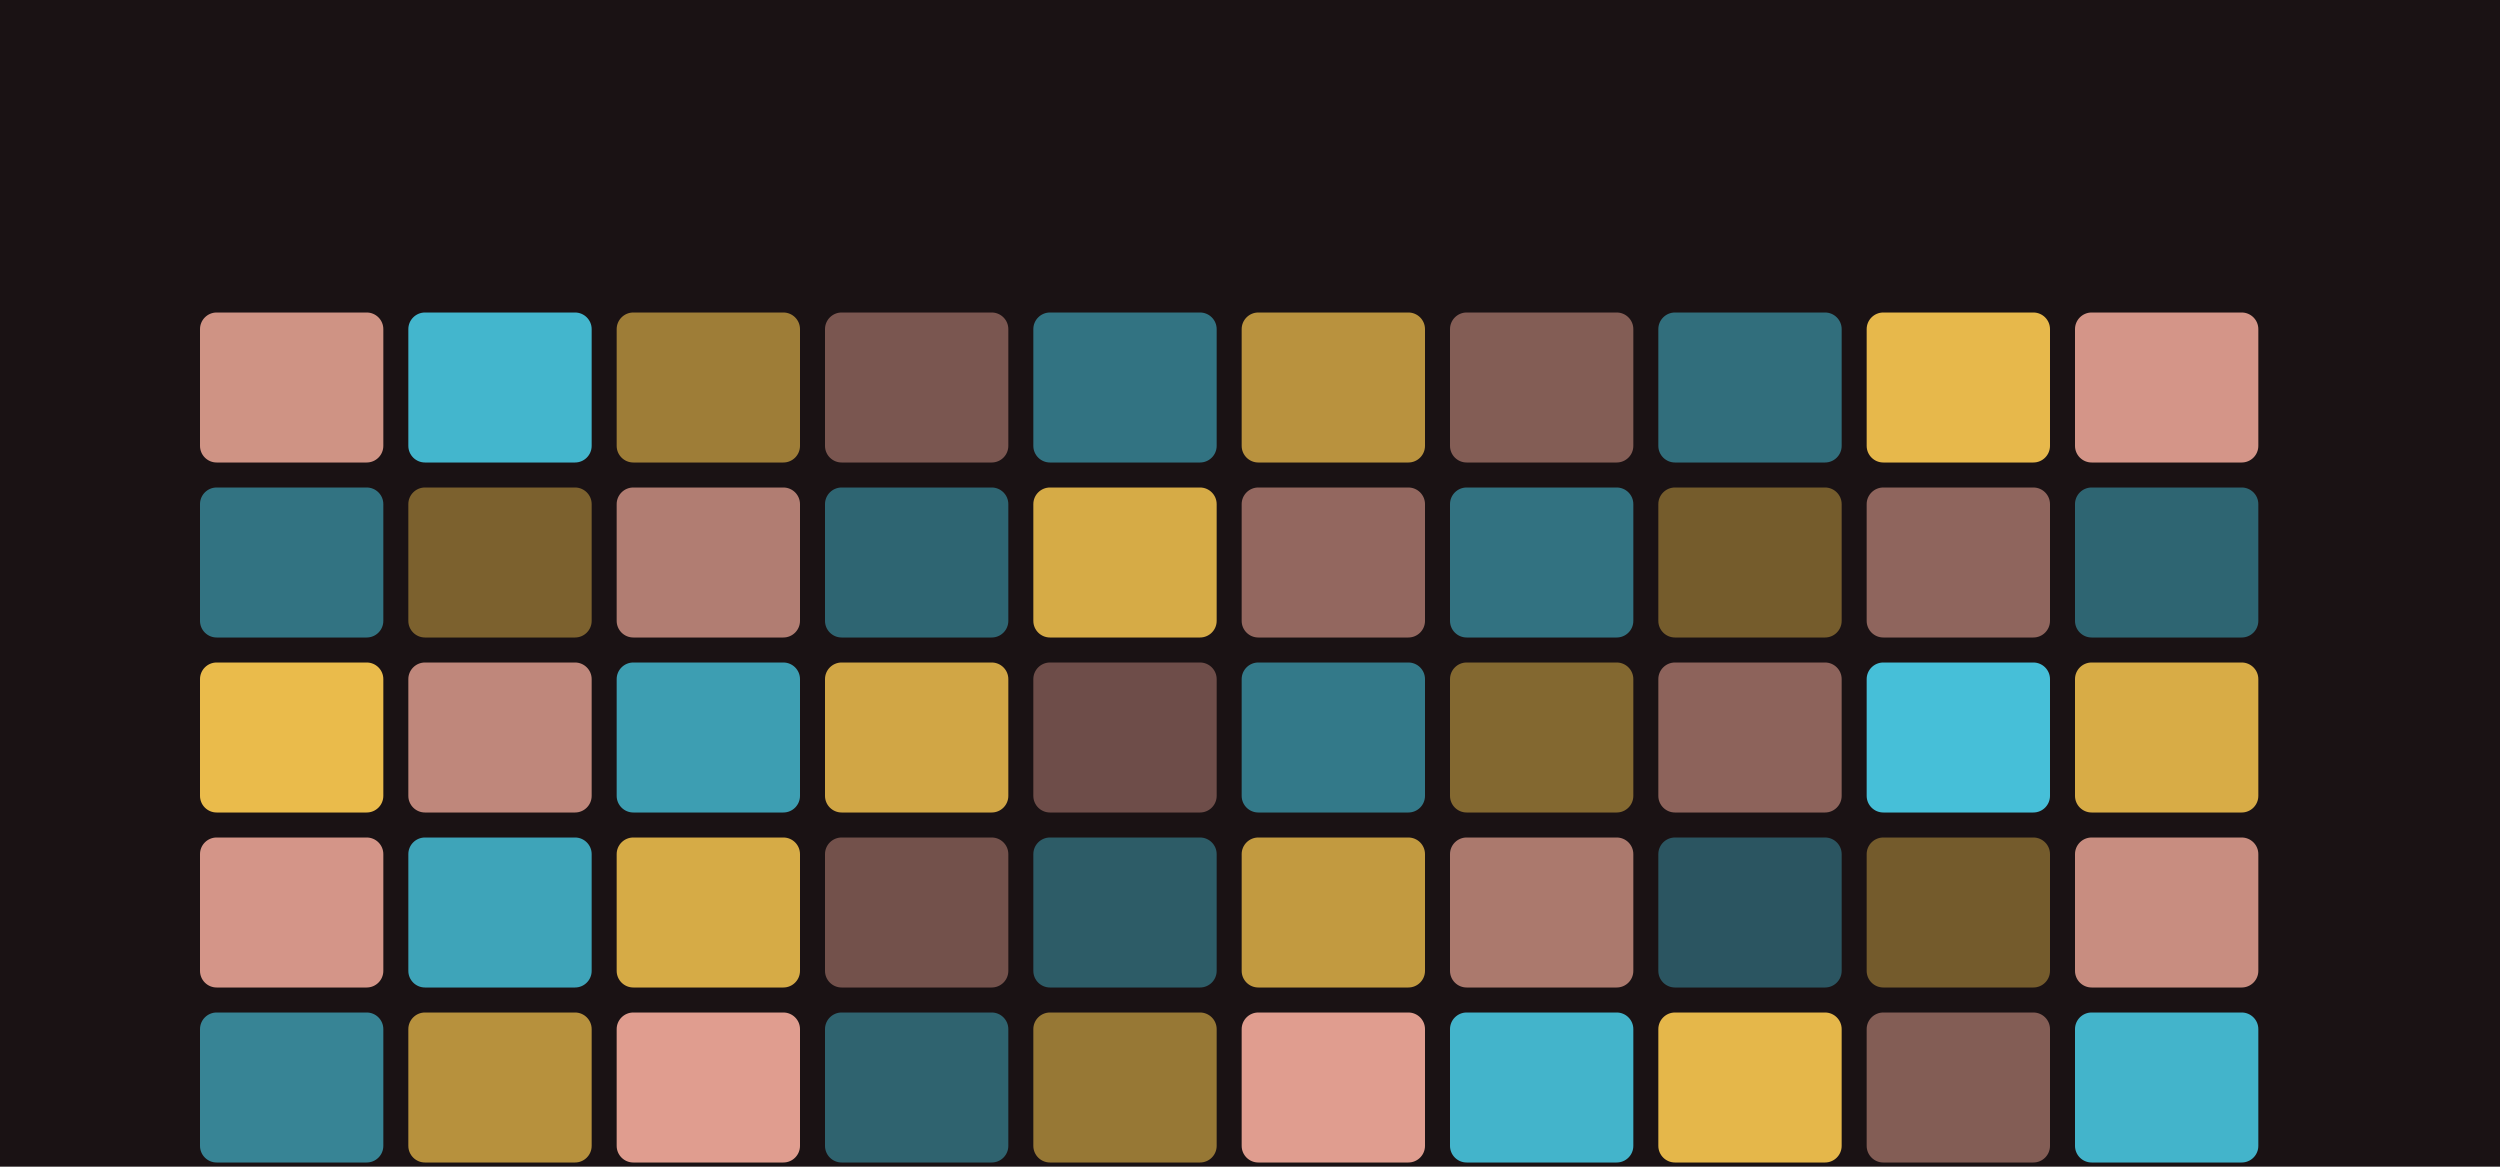
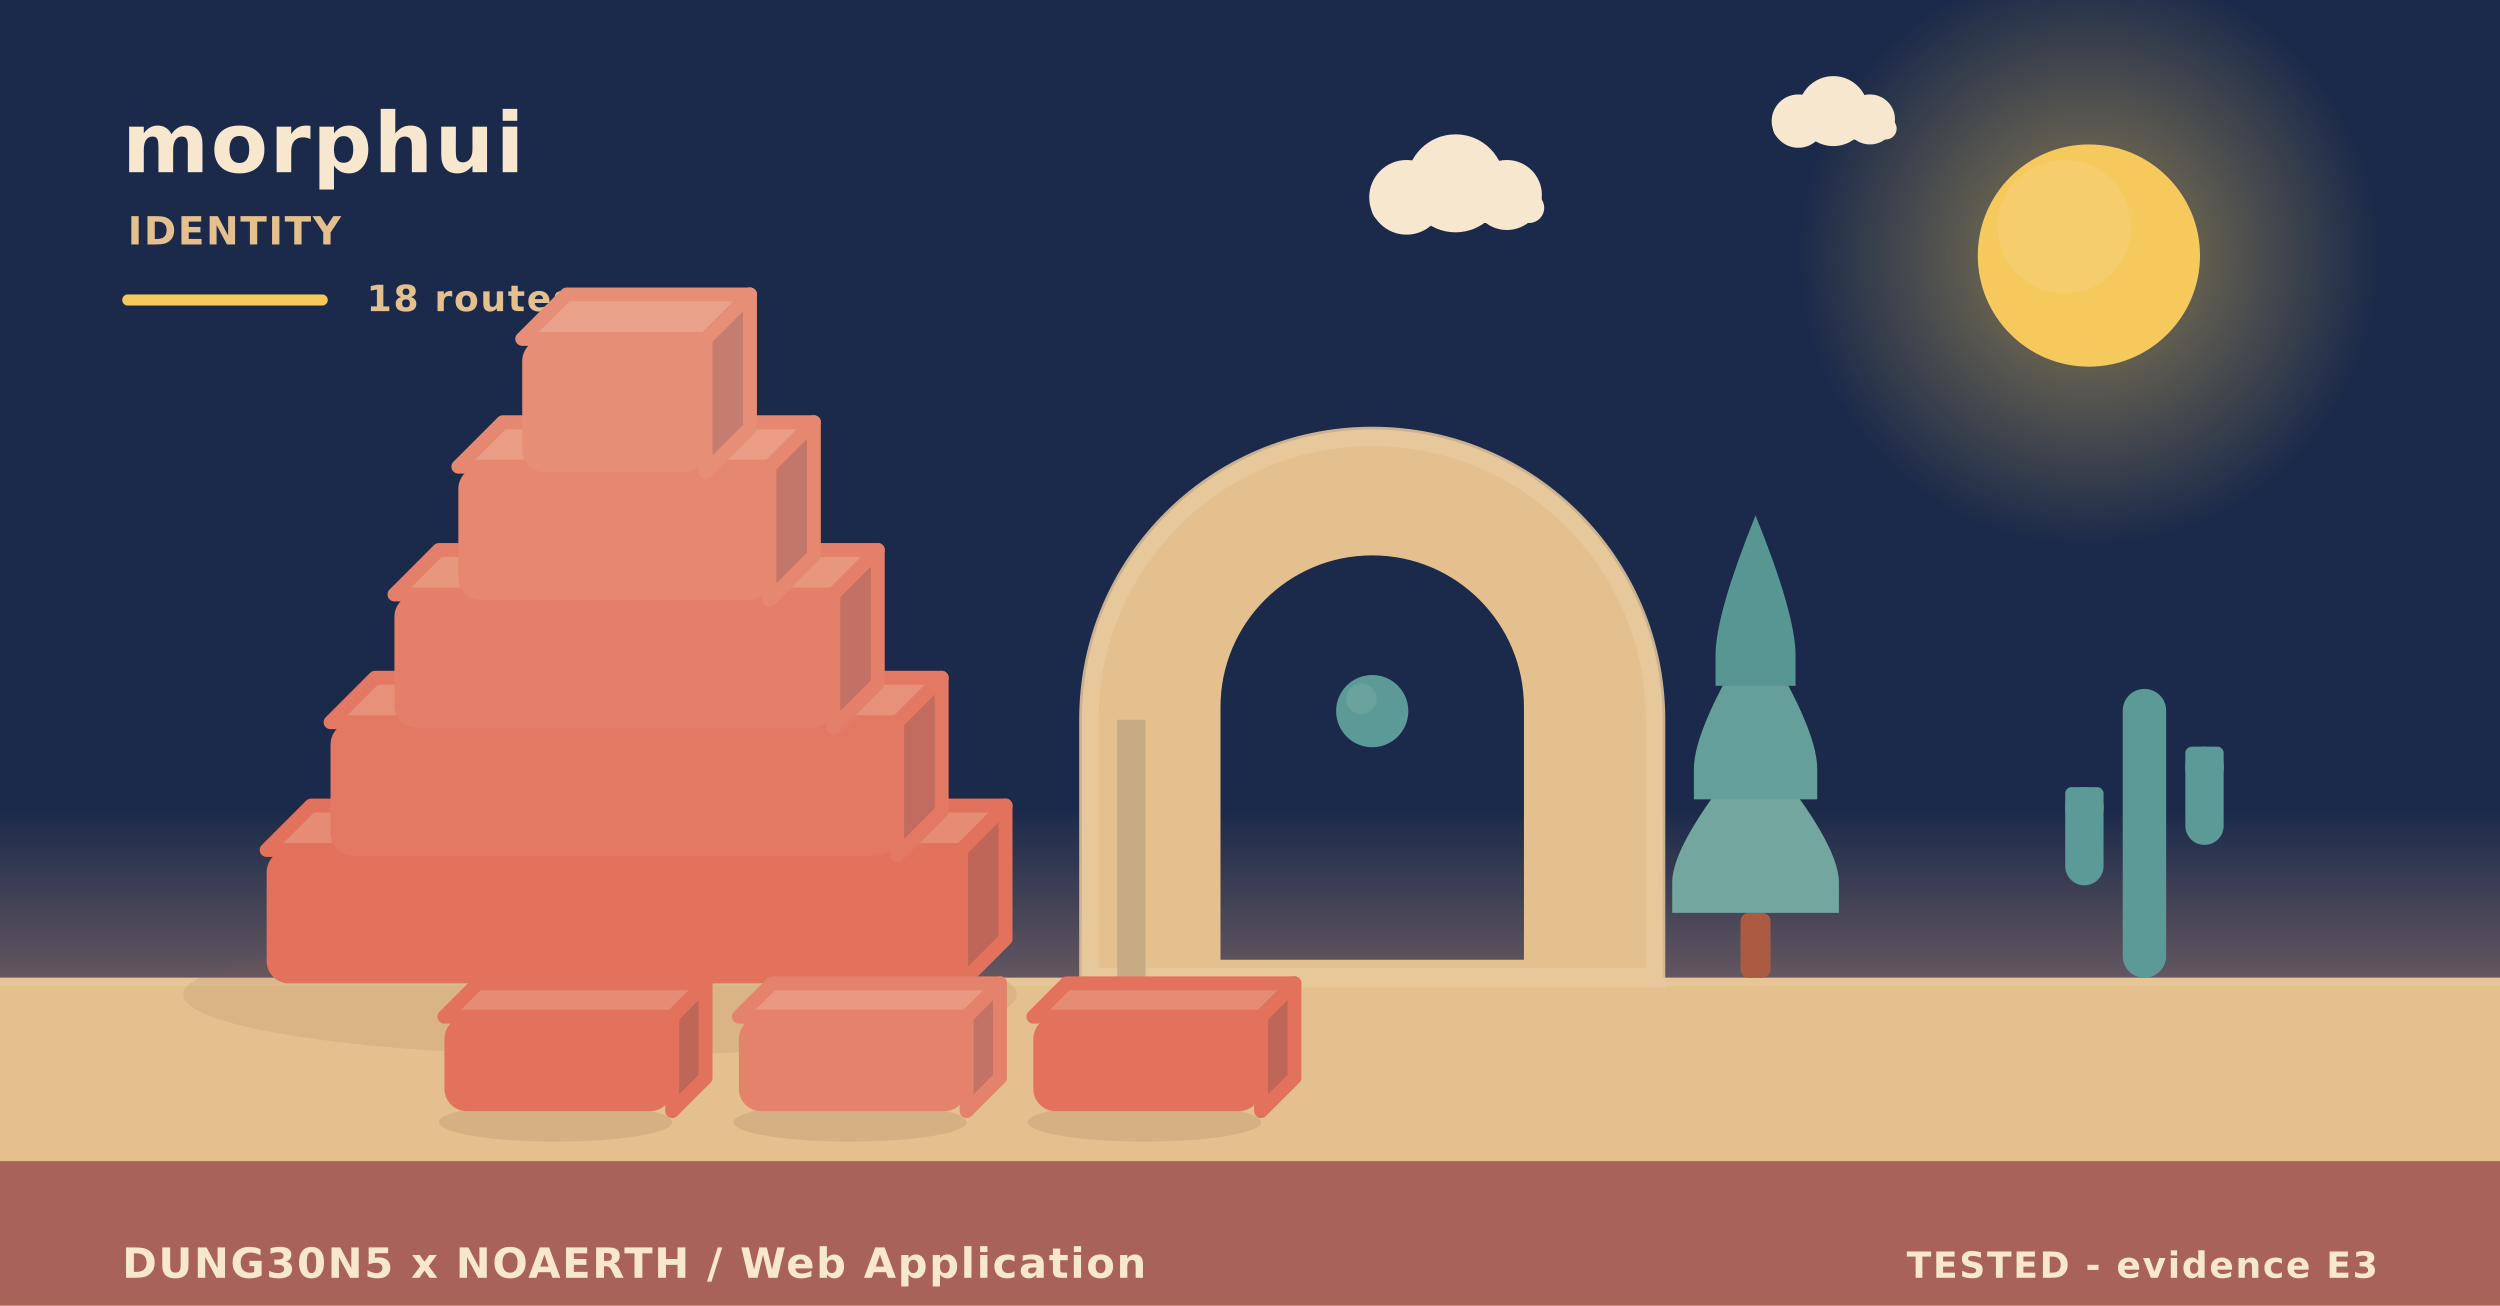
- <svg xmlns="http://www.w3.org/2000/svg" viewBox="0 0 1200 560" width="1200" height="560" role="img" aria-label="morphui hero">
-   <rect width="1200" height="560" fill="#1a1214" />
-   <defs>
-     <linearGradient id="gh" x1="0" y1="0" x2="1" y2="1">
-       <stop offset="0%" stop-color="#ffb4a2" />
-       <stop offset="100%" stop-color="#48cae4" />
-     </linearGradient>
-   </defs>
-   <rect x="96.00" y="150.00" width="88.00" height="72.00" rx="8.00" fill="#ffb4a2" opacity="0.79" />
-   <rect x="196.00" y="150.00" width="88.00" height="72.00" rx="8.00" fill="#48cae4" opacity="0.89" />
-   <rect x="296.00" y="150.00" width="88.00" height="72.00" rx="8.00" fill="#f9c74f" opacity="0.59" />
-   <rect x="396.00" y="150.00" width="88.00" height="72.00" rx="8.00" fill="#ffb4a2" opacity="0.42" />
-   <rect x="496.00" y="150.00" width="88.00" height="72.00" rx="8.00" fill="#48cae4" opacity="0.53" />
-   <rect x="596.00" y="150.00" width="88.00" height="72.00" rx="8.00" fill="#f9c74f" opacity="0.71" />
-   <rect x="696.00" y="150.00" width="88.00" height="72.00" rx="8.00" fill="#ffb4a2" opacity="0.46" />
-   <rect x="796.00" y="150.00" width="88.00" height="72.00" rx="8.00" fill="#48cae4" opacity="0.50" />
-   <rect x="896.00" y="150.00" width="88.00" height="72.00" rx="8.00" fill="#f9c74f" opacity="0.92" />
-   <rect x="996.00" y="150.00" width="88.00" height="72.00" rx="8.00" fill="#ffb4a2" opacity="0.81" />
-   <rect x="96.00" y="234.00" width="88.00" height="72.00" rx="8.00" fill="#48cae4" opacity="0.53" />
-   <rect x="196.00" y="234.00" width="88.00" height="72.00" rx="8.00" fill="#f9c74f" opacity="0.44" />
-   <rect x="296.00" y="234.00" width="88.00" height="72.00" rx="8.00" fill="#ffb4a2" opacity="0.66" />
-   <rect x="396.00" y="234.00" width="88.00" height="72.00" rx="8.00" fill="#48cae4" opacity="0.45" />
-   <rect x="496.00" y="234.00" width="88.00" height="72.00" rx="8.00" fill="#f9c74f" opacity="0.84" />
-   <rect x="596.00" y="234.00" width="88.00" height="72.00" rx="8.00" fill="#ffb4a2" opacity="0.53" />
-   <rect x="696.00" y="234.00" width="88.00" height="72.00" rx="8.00" fill="#48cae4" opacity="0.52" />
-   <rect x="796.00" y="234.00" width="88.00" height="72.00" rx="8.00" fill="#f9c74f" opacity="0.41" />
-   <rect x="896.00" y="234.00" width="88.00" height="72.00" rx="8.00" fill="#ffb4a2" opacity="0.51" />
-   <rect x="996.00" y="234.00" width="88.00" height="72.00" rx="8.00" fill="#48cae4" opacity="0.45" />
-   <rect x="96.00" y="318.00" width="88.00" height="72.00" rx="8.00" fill="#f9c74f" opacity="0.93" />
-   <rect x="196.00" y="318.00" width="88.00" height="72.00" rx="8.00" fill="#ffb4a2" opacity="0.72" />
-   <rect x="296.00" y="318.00" width="88.00" height="72.00" rx="8.00" fill="#48cae4" opacity="0.76" />
-   <rect x="396.00" y="318.00" width="88.00" height="72.00" rx="8.00" fill="#f9c74f" opacity="0.82" />
-   <rect x="496.00" y="318.00" width="88.00" height="72.00" rx="8.00" fill="#ffb4a2" opacity="0.37" />
-   <rect x="596.00" y="318.00" width="88.00" height="72.00" rx="8.00" fill="#48cae4" opacity="0.56" />
-   <rect x="696.00" y="318.00" width="88.00" height="72.00" rx="8.00" fill="#f9c74f" opacity="0.47" />
-   <rect x="796.00" y="318.00" width="88.00" height="72.00" rx="8.00" fill="#ffb4a2" opacity="0.50" />
-   <rect x="896.00" y="318.00" width="88.00" height="72.00" rx="8.00" fill="#48cae4" opacity="0.94" />
-   <rect x="996.00" y="318.00" width="88.00" height="72.00" rx="8.00" fill="#f9c74f" opacity="0.85" />
-   <rect x="96.00" y="402.00" width="88.00" height="72.00" rx="8.00" fill="#ffb4a2" opacity="0.81" />
-   <rect x="196.00" y="402.00" width="88.00" height="72.00" rx="8.00" fill="#48cae4" opacity="0.79" />
-   <rect x="296.00" y="402.00" width="88.00" height="72.00" rx="8.00" fill="#f9c74f" opacity="0.84" />
-   <rect x="396.00" y="402.00" width="88.00" height="72.00" rx="8.00" fill="#ffb4a2" opacity="0.39" />
-   <rect x="496.00" y="402.00" width="88.00" height="72.00" rx="8.00" fill="#48cae4" opacity="0.40" />
-   <rect x="596.00" y="402.00" width="88.00" height="72.00" rx="8.00" fill="#f9c74f" opacity="0.75" />
-   <rect x="696.00" y="402.00" width="88.00" height="72.00" rx="8.00" fill="#ffb4a2" opacity="0.63" />
-   <rect x="796.00" y="402.00" width="88.00" height="72.00" rx="8.00" fill="#48cae4" opacity="0.37" />
-   <rect x="896.00" y="402.00" width="88.00" height="72.00" rx="8.00" fill="#f9c74f" opacity="0.40" />
-   <rect x="996.00" y="402.00" width="88.00" height="72.00" rx="8.00" fill="#ffb4a2" opacity="0.76" />
-   <rect x="96.00" y="486.00" width="88.00" height="72.00" rx="8.00" fill="#48cae4" opacity="0.62" />
-   <rect x="196.00" y="486.00" width="88.00" height="72.00" rx="8.00" fill="#f9c74f" opacity="0.70" />
-   <rect x="296.00" y="486.00" width="88.00" height="72.00" rx="8.00" fill="#ffb4a2" opacity="0.86" />
-   <rect x="396.00" y="486.00" width="88.00" height="72.00" rx="8.00" fill="#48cae4" opacity="0.44" />
-   <rect x="496.00" y="486.00" width="88.00" height="72.00" rx="8.00" fill="#f9c74f" opacity="0.56" />
-   <rect x="596.00" y="486.00" width="88.00" height="72.00" rx="8.00" fill="#ffb4a2" opacity="0.86" />
-   <rect x="696.00" y="486.00" width="88.00" height="72.00" rx="8.00" fill="#48cae4" opacity="0.88" />
-   <rect x="796.00" y="486.00" width="88.00" height="72.00" rx="8.00" fill="#f9c74f" opacity="0.91" />
-   <rect x="896.00" y="486.00" width="88.00" height="72.00" rx="8.00" fill="#ffb4a2" opacity="0.46" />
-   <rect x="996.00" y="486.00" width="88.00" height="72.00" rx="8.00" fill="#48cae4" opacity="0.88" />
+ <svg xmlns="http://www.w3.org/2000/svg" width="900" height="470" viewBox="0 0 900 470" role="img" aria-label="morphui - identity">
+   <linearGradient id="skyh" x1="0" y1="0" x2="0" y2="1">
+     <stop offset="0" stop-color="#1b2a4a" />
+     <stop offset="0.62" stop-color="#1b2a4a" />
+     <stop offset="1" stop-color="#f3ad8a" />
+   </linearGradient>
+   <rect width="900" height="470" fill="url(#skyh)" />
+   <radialGradient id="sunh">
+     <stop offset="0.35" stop-color="#f5c95c" stop-opacity="0.34" />
+     <stop offset="1" stop-color="#f5c95c" stop-opacity="0" />
+   </radialGradient>
+   <circle cx="752" cy="92" r="104" fill="url(#sunh)" />
+   <circle cx="752" cy="92" r="40" fill="#f5c95c" />
+   <circle cx="743.2" cy="81.6" r="24" fill="#f5d27e" opacity="0.5" />
+   <g>
+     <circle cx="524" cy="66" r="17.64" fill="#f6e7ce" />
+     <circle cx="506.36" cy="71.04" r="13.44" fill="#f6e7ce" />
+     <circle cx="542.48" cy="70.2" r="12.6" fill="#f6e7ce" />
+     <rect x="493.76" y="69.36" width="62.16" height="10.92" rx="5.46" fill="#f6e7ce" />
+   </g>
+   <g>
+     <circle cx="660" cy="40" r="12.6" fill="#f6e7ce" />
+     <circle cx="647.4" cy="43.6" r="9.6" fill="#f6e7ce" />
+     <circle cx="673.2" cy="43" r="9" fill="#f6e7ce" />
+     <rect x="638.4" y="42.4" width="44.4" height="7.8" rx="3.9" fill="#f6e7ce" />
+   </g>
+   <rect x="0" y="352" width="900" height="118" fill="#e3c08d" />
+   <rect x="0" y="352" width="900" height="3" fill="#e6c596" />
+   <text x="44" y="62" font-family="Verdana,DejaVu Sans,sans-serif" font-size="30" font-weight="700" letter-spacing="0.6" fill="#f6e7ce" text-anchor="start">morphui</text>
+   <text x="46" y="88" font-family="Verdana,DejaVu Sans,sans-serif" font-size="14" font-weight="700" letter-spacing="0.6" fill="#e3c08d" text-anchor="start">IDENTITY</text>
+   <rect x="44" y="106" width="74" height="4" rx="2" fill="#f5c95c" />
+   <text x="132" y="112" font-family="Verdana,DejaVu Sans,sans-serif" font-size="13" font-weight="700" letter-spacing="0.6" fill="#e3c08d" text-anchor="start">18 routes</text>
+   <ellipse cx="216" cy="358" rx="150" ry="22" fill="rgba(138,90,68,0.11)" />
+   <path d="M96,306 L346,306 L362,290 L112,290 Z" fill="#e68c74" stroke="#e2725b" stroke-width="5" stroke-linejoin="round" />
+   <path d="M346,306 L362,290 L362,338 L346,354 Z" fill="#c06658" stroke="#e2725b" stroke-width="5" stroke-linejoin="round" />
+   <rect x="96" y="306" width="250" height="48" rx="8" fill="#e2725b" />
+   <path d="M119,260 L323,260 L339,244 L135,244 Z" fill="#e7917a" stroke="#e37962" stroke-width="5" stroke-linejoin="round" />
+   <path d="M323,260 L339,244 L339,292 L323,308 Z" fill="#c16c5e" stroke="#e37962" stroke-width="5" stroke-linejoin="round" />
+   <rect x="119" y="260" width="204" height="48" rx="8" fill="#e37962" />
+   <path d="M142,214 L300,214 L316,198 L158,198 Z" fill="#e8977f" stroke="#e48069" stroke-width="5" stroke-linejoin="round" />
+   <path d="M300,214 L316,198 L316,246 L300,262 Z" fill="#c27164" stroke="#e48069" stroke-width="5" stroke-linejoin="round" />
+   <rect x="142" y="214" width="158" height="48" rx="8" fill="#e48069" />
+   <path d="M165,168 L277,168 L293,152 L181,152 Z" fill="#ea9c85" stroke="#e68770" stroke-width="5" stroke-linejoin="round" />
+   <path d="M277,168 L293,152 L293,200 L277,216 Z" fill="#c3776a" stroke="#e68770" stroke-width="5" stroke-linejoin="round" />
+   <rect x="165" y="168" width="112" height="48" rx="8" fill="#e68770" />
+   <path d="M188,122 L254,122 L270,106 L204,106 Z" fill="#eaa28a" stroke="#e78e77" stroke-width="5" stroke-linejoin="round" />
+   <path d="M254,122 L270,106 L270,154 L254,170 Z" fill="#c47d6f" stroke="#e78e77" stroke-width="5" stroke-linejoin="round" />
+   <rect x="188" y="122" width="66" height="48" rx="8" fill="#e78e77" />
+   <path d="M392,352 L392,259.12 A102,102 0 0 1 596,259.12 L596,352 Z M436.88,348 L436.88,254.55 A57.12,57.12 0 0 1 551.12,254.55 L551.12,348 Z" fill="#e3c08d" fill-rule="evenodd" stroke="#e3c08d" stroke-width="5" stroke-linejoin="round" />
+   <path d="M392,352 L392,259.12 A102,102 0 0 1 596,259.12 L596,352 Z" fill="none" stroke="#e8c99d" stroke-width="7" stroke-linecap="round" opacity="0.85" />
+   <rect x="402.2" y="259.12" width="10.2" height="92.88" fill="#c7ab84" />
+   <circle cx="494" cy="256" r="13" fill="#5b9a97" />
+   <circle cx="490.1" cy="251.58" r="5.46" fill="#7aa9a2" opacity="0.55" />
+   <rect x="626.6" y="328.64" width="10.8" height="23.36" rx="3" fill="#ac5b43" />
+   <path d="M632,267.32 Q602,302.89 602,317.6 Q602,328.64 602,328.64 L662,328.64 Q662,328.64 662,317.6 Q662,302.89 632,267.32 Z" fill="#74a6a0" />
+   <path d="M632,226.44 Q609.8,262.01 609.8,276.72 Q609.8,287.76 609.8,287.76 L654.2,287.76 Q654.2,287.76 654.2,276.72 Q654.2,262.01 632,226.44 Z" fill="#649f9a" />
+   <path d="M632,185.56 Q617.6,221.13 617.6,235.84 Q617.6,246.88 617.6,246.88 L646.4,246.88 Q646.4,246.88 646.4,235.84 Q646.4,221.13 632,185.56 Z" fill="#589694" />
+   <rect x="764.18" y="248" width="15.64" height="104" rx="7.82" fill="#5b9a97" />
+   <rect x="743.48" y="283.36" width="13.8" height="35.36" rx="6.9" fill="#5b9a97" />
+   <rect x="743.48" y="283.36" width="13.8" height="10.4" rx="2.3" fill="#5b9a97" />
+   <rect x="786.72" y="268.8" width="13.8" height="35.36" rx="6.9" fill="#5b9a97" />
+   <rect x="786.72" y="268.8" width="13.8" height="10.4" rx="2.3" fill="#5b9a97" />
+   <ellipse cx="200" cy="404" rx="42" ry="7" fill="rgba(138,90,68,0.15)" />
+   <path d="M160,366 L242,366 L254,354 L172,354 Z" fill="#e68c74" stroke="#e2725b" stroke-width="5" stroke-linejoin="round" />
+   <path d="M242,366 L254,354 L254,388 L242,400 Z" fill="#c06658" stroke="#e2725b" stroke-width="5" stroke-linejoin="round" />
+   <rect x="160" y="366" width="82" height="34" rx="8" fill="#e2725b" />
+   <ellipse cx="306" cy="404" rx="42" ry="7" fill="rgba(138,90,68,0.15)" />
+   <path d="M266,366 L348,366 L360,354 L278,354 Z" fill="#e99881" stroke="#e5826b" stroke-width="5" stroke-linejoin="round" />
+   <path d="M348,366 L360,354 L360,388 L348,400 Z" fill="#c37365" stroke="#e5826b" stroke-width="5" stroke-linejoin="round" />
+   <rect x="266" y="366" width="82" height="34" rx="8" fill="#e5826b" />
+   <ellipse cx="412" cy="404" rx="42" ry="7" fill="rgba(138,90,68,0.15)" />
+   <path d="M372,366 L454,366 L466,354 L384,354 Z" fill="#e68c74" stroke="#e2725b" stroke-width="5" stroke-linejoin="round" />
+   <path d="M454,366 L466,354 L466,388 L454,400 Z" fill="#c06658" stroke="#e2725b" stroke-width="5" stroke-linejoin="round" />
+   <rect x="372" y="366" width="82" height="34" rx="8" fill="#e2725b" />
+   <rect x="0" y="418" width="900" height="52" rx="0" fill="#a65c56" opacity="0.94" />
+   <text x="44" y="460" font-family="Verdana,DejaVu Sans,sans-serif" font-size="15" font-weight="700" letter-spacing="0.6" fill="#f6e7ce" text-anchor="start">DUNG30N5 x NOAERTH  /  Web Application</text>
+   <text x="856" y="460" font-family="Verdana,DejaVu Sans,sans-serif" font-size="13" font-weight="700" letter-spacing="0.6" fill="#f6e7ce" text-anchor="end">TESTED  -  evidence E3</text>
</svg>
